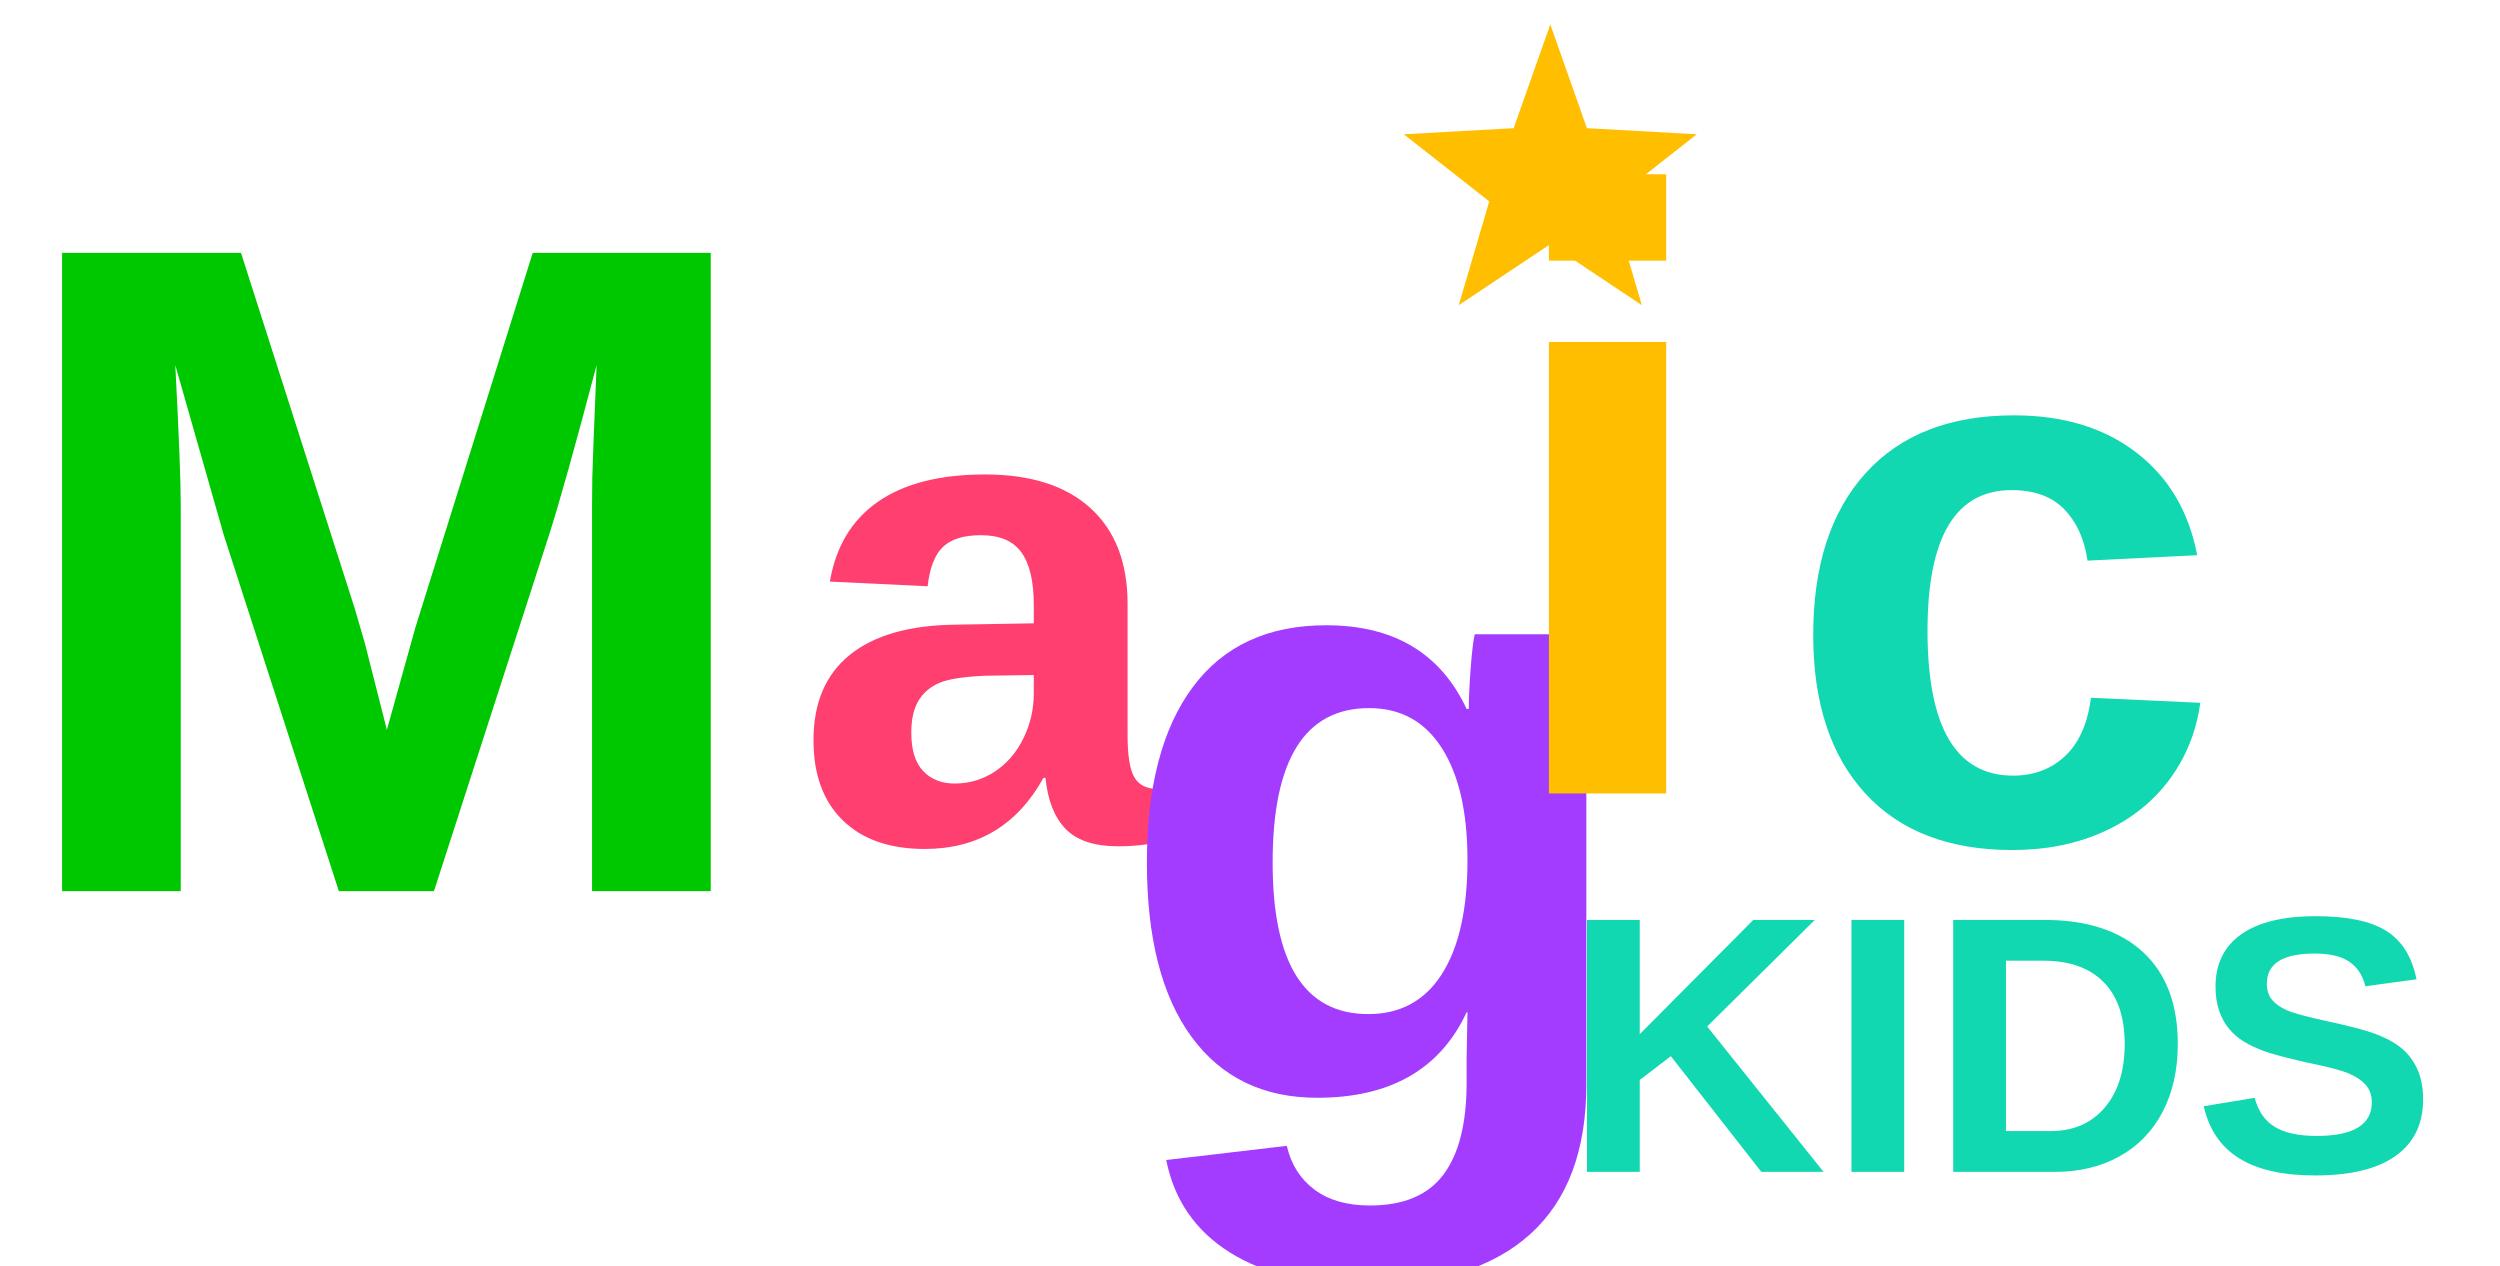
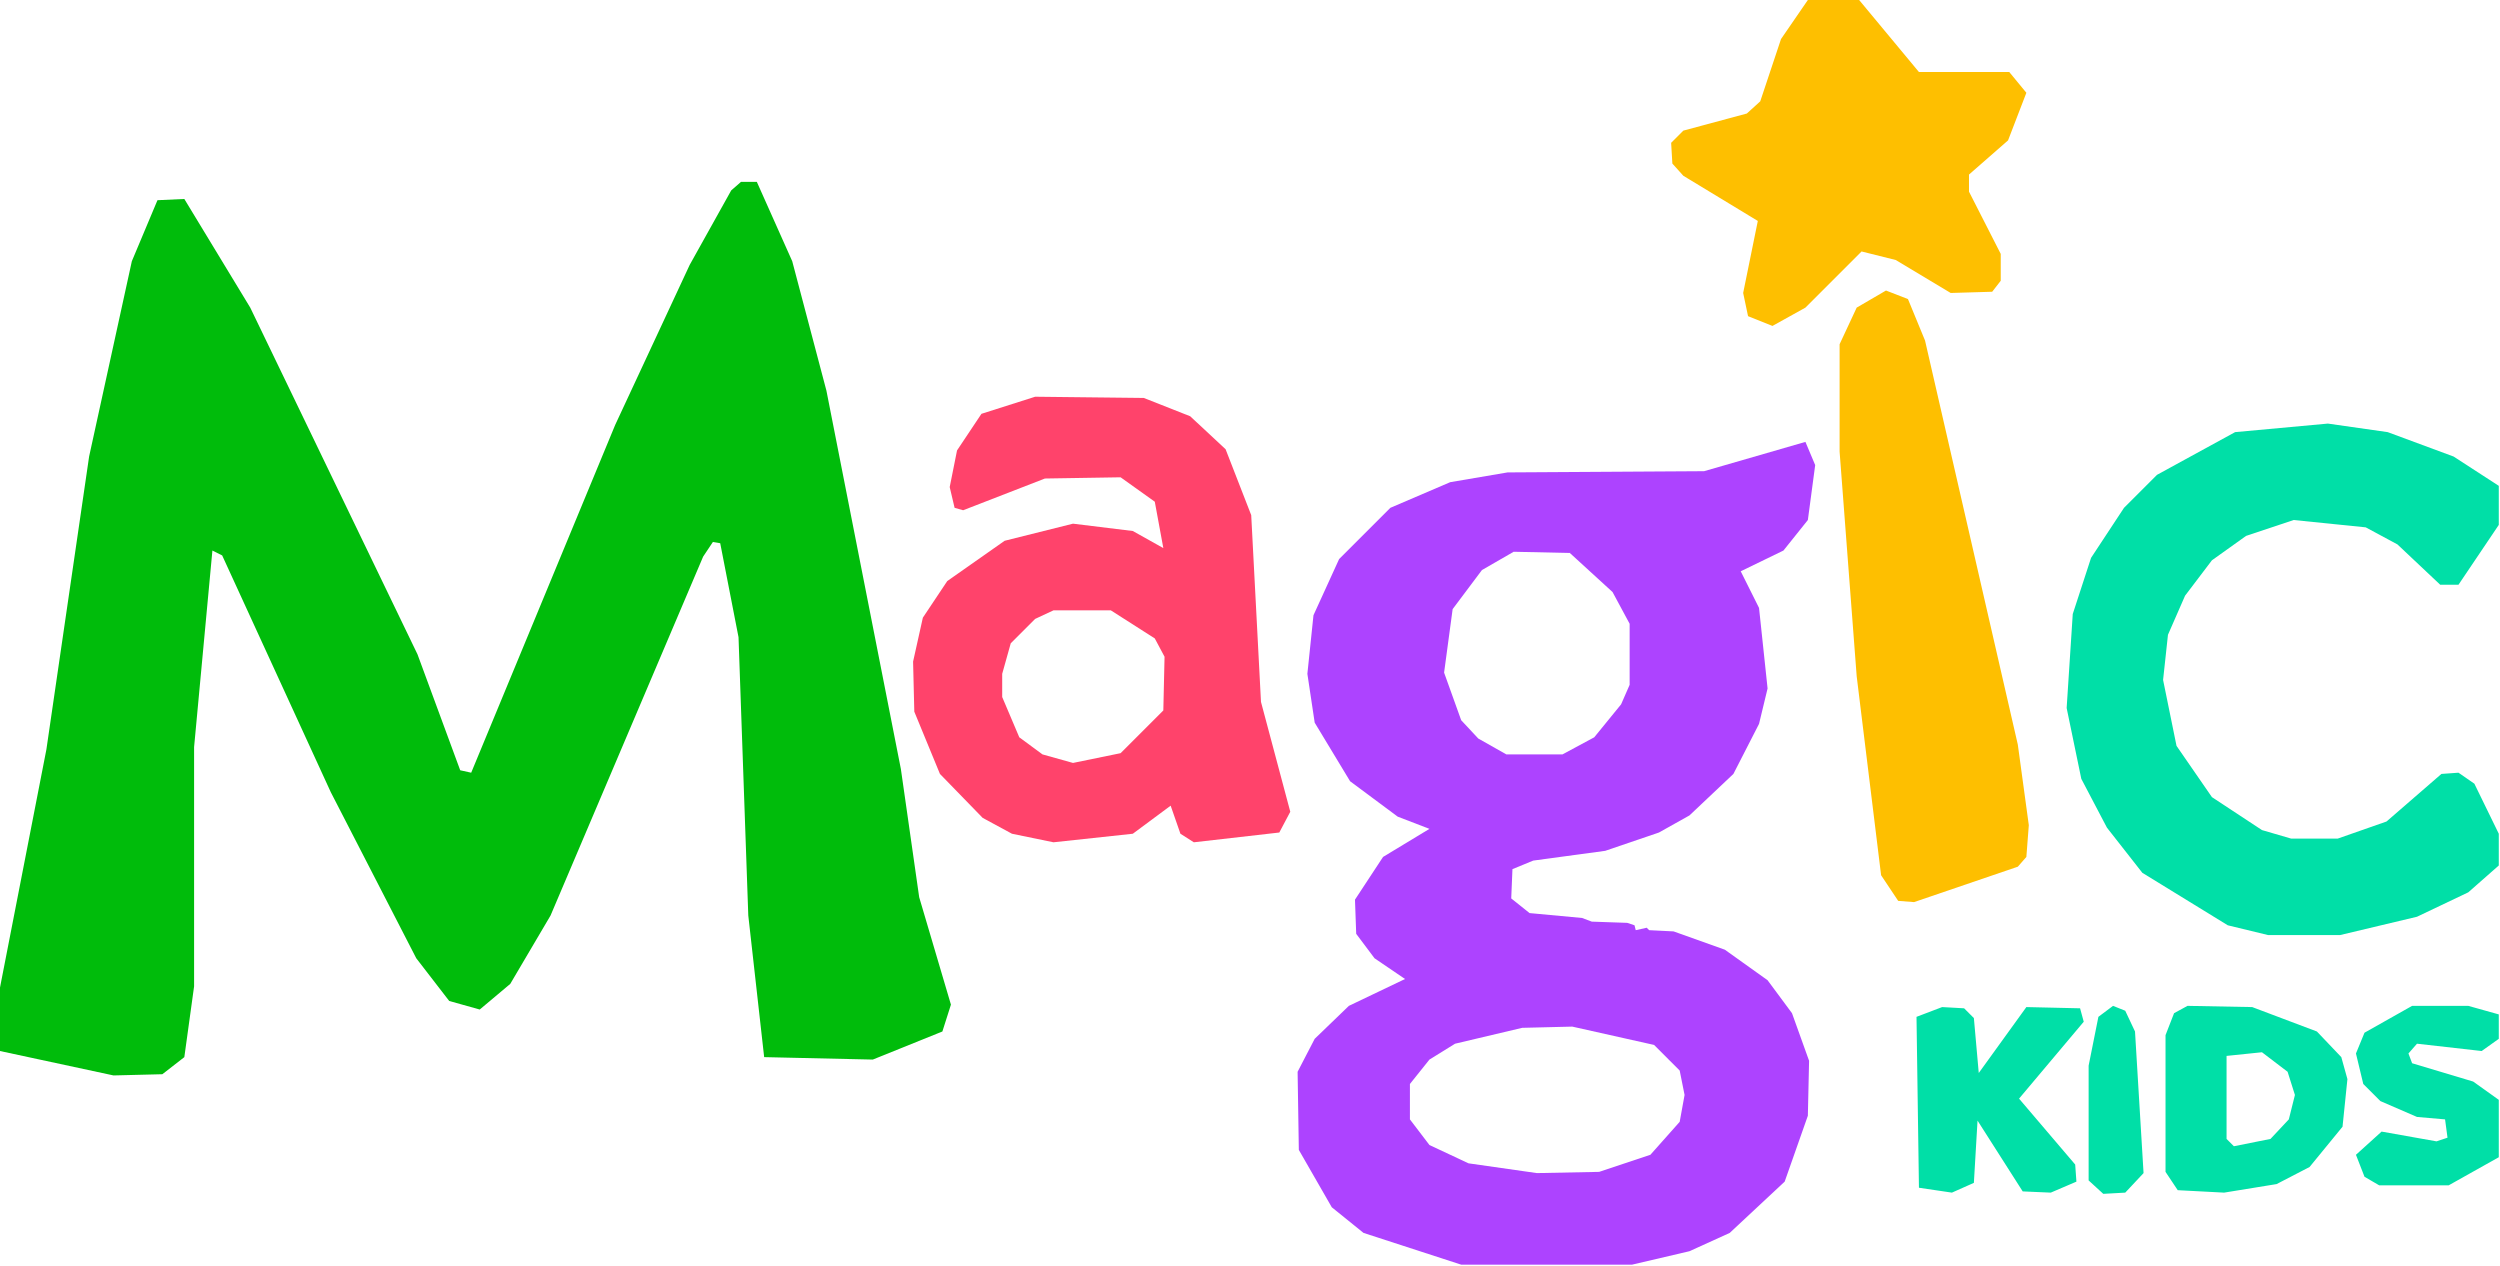
<svg xmlns="http://www.w3.org/2000/svg" viewBox="0 0 2048 1037">
-   <text x="0" y="730" font-family="Arial Black,Arial,sans-serif" font-size="760" font-weight="900" fill="#00c800">M</text>
-   <text x="650" y="690" font-family="Arial Rounded MT Bold,Arial,sans-serif" font-size="560" font-weight="900" fill="#ff3f70">a</text>
-   <text x="910" y="900" font-family="Arial Rounded MT Bold,Arial,sans-serif" font-size="720" font-weight="900" fill="#a33cff">g</text>
-   <text x="1220" y="650" font-family="Arial Black,Arial,sans-serif" font-size="700" font-weight="900" fill="#ffbf00">i</text>
-   <text x="1460" y="690" font-family="Arial Black,Arial,sans-serif" font-size="650" font-weight="900" fill="#11d8b0">c</text>
-   <text x="1280" y="960" font-family="Arial Black,Arial,sans-serif" font-size="300" font-weight="900" fill="#11d8b0">KIDS</text>
-   <polygon points="1270,20 1300,105 1390,110 1320,165 1345,250 1270,200 1195,250 1220,165 1150,110 1240,105" fill="#ffbf00" />
+   <path fill="#00BC0B" fill-rule="evenodd" d="M 620,149 607,149 599,156 565,217 504,348 386,633 377,631 342,536 205,252 151,163 129,164 108,214 73,374 38,614 0,809 0,861 93,881 133,880 151,866 159,808 159,612 174,451 182,455 271,649 341,785 368,820 393,827 418,806 451,750 576,456 584,444 590,445 605,522 613,750 626,866 715,868 772,845 779,823 753,735 738,630 677,320 649,214 Z" />
+   <path fill="#FF436B" fill-rule="evenodd" d="M 804,339 784,369 778,399 782,416 789,418 856,392 918,391 946,411 953,449 928,435 879,429 823,443 776,476 756,506 748,542 749,583 770,634 805,670 829,683 863,690 928,683 959,660 967,683 978,690 1048,682 1057,665 1033,575 1025,422 1004,368 975,341 937,326 848,325 Z M 848,507 863,500 910,500 946,523 954,538 953,582 918,617 879,625 854,618 835,604 821,571 821,552 828,527 Z" />
+   <path fill="#AD43FF" fill-rule="evenodd" d="M 1479,362 1396,386 1235,387 1188,395 1139,416 1097,458 1076,504 1071,552 1077,592 1106,640 1145,669 1171,679 1133,702 1110,737 1111,765 1126,785 1151,802 1105,824 1077,851 1063,878 1064,942 1091,989 1117,1010 1197,1036 1337,1036 1384,1025 1417,1010 1462,968 1481,914 1482,869 1468,830 1448,803 1413,778 1371,763 1351,762 1349,760 1340,762 1339,758 1333,756 1304,755 1296,752 1253,748 1238,736 1239,712 1256,705 1315,697 1359,682 1384,668 1420,634 1441,593 1448,564 1441,498 1426,468 1461,451 1481,426 1487,381 Z M 1155,888 1171,868 1192,855 1247,842 1288,841 1355,856 1376,877 1380,897 1376,919 1352,946 1310,960 1259,961 1203,953 1171,938 1155,917 Z M 1240,452 1286,453 1321,485 1335,511 1335,561 1328,577 1306,604 1280,618 1234,618 1211,605 1197,590 1183,551 1190,499 1214,467 Z" />
+   <path fill="#FEBF00" fill-rule="evenodd" d="M 1545,238 1521,252 1507,282 1507,370 1521,554 1541,717 1555,738 1568,739 1653,710 1660,702 1662,676 1653,610 1577,279 1563,245 Z M 1369,117 1370,134 1379,144 1440,181 1428,240 1432,259 1452,267 1479,252 1525,206 1553,213 1598,240 1632,239 1639,230 1639,208 1613,157 1613,143 1645,115 1660,76 1646,59 1572,59 1523,0 1481,0 1459,32 1442,83 1431,93 1379,107 Z" />
+   <path fill="#00DFA7" fill-rule="evenodd" d="M 1781,830 1774,848 1774,960 1784,975 1822,977 1865,970 1892,956 1919,923 1923,884 1918,866 1898,845 1845,825 1792,824 Z M 1853,862 1874,878 1880,897 1875,917 1860,933 1830,939 1824,933 1824,865 Z M 1731,824 1719,833 1711,873 1711,967 1723,978 1741,977 1756,961 1749,845 1741,828 Z M 1704,826 1660,825 1621,879 1617,834 1609,826 1591,825 1570,833 1572,973 1599,977 1617,969 1620,918 1657,976 1680,977 1701,968 1700,954 1654,900 1707,837 Z M 2047,831 2022,824 1976,824 1937,846 1930,863 1936,888 1950,902 1980,915 2003,917 2005,932 1996,935 1951,927 1930,946 1937,964 1949,971 2006,971 2047,948 2047,901 2026,886 1976,871 1973,863 1980,855 2033,861 2047,851 Z M 1831,354 1767,389 1740,416 1713,457 1698,503 1693,580 1705,638 1726,678 1755,715 1825,758 1858,766 1917,766 1980,751 2022,731 2047,709 2047,683 2027,642 2014,633 2000,634 1955,673 1915,687 1877,687 1853,680 1812,653 1783,611 1772,557 1776,520 1790,488 1812,459 1840,439 1879,426 1938,432 1964,446 1999,479 2014,479 2047,430 2047,398 2010,374 1956,354 1907,347 Z" />
</svg>
